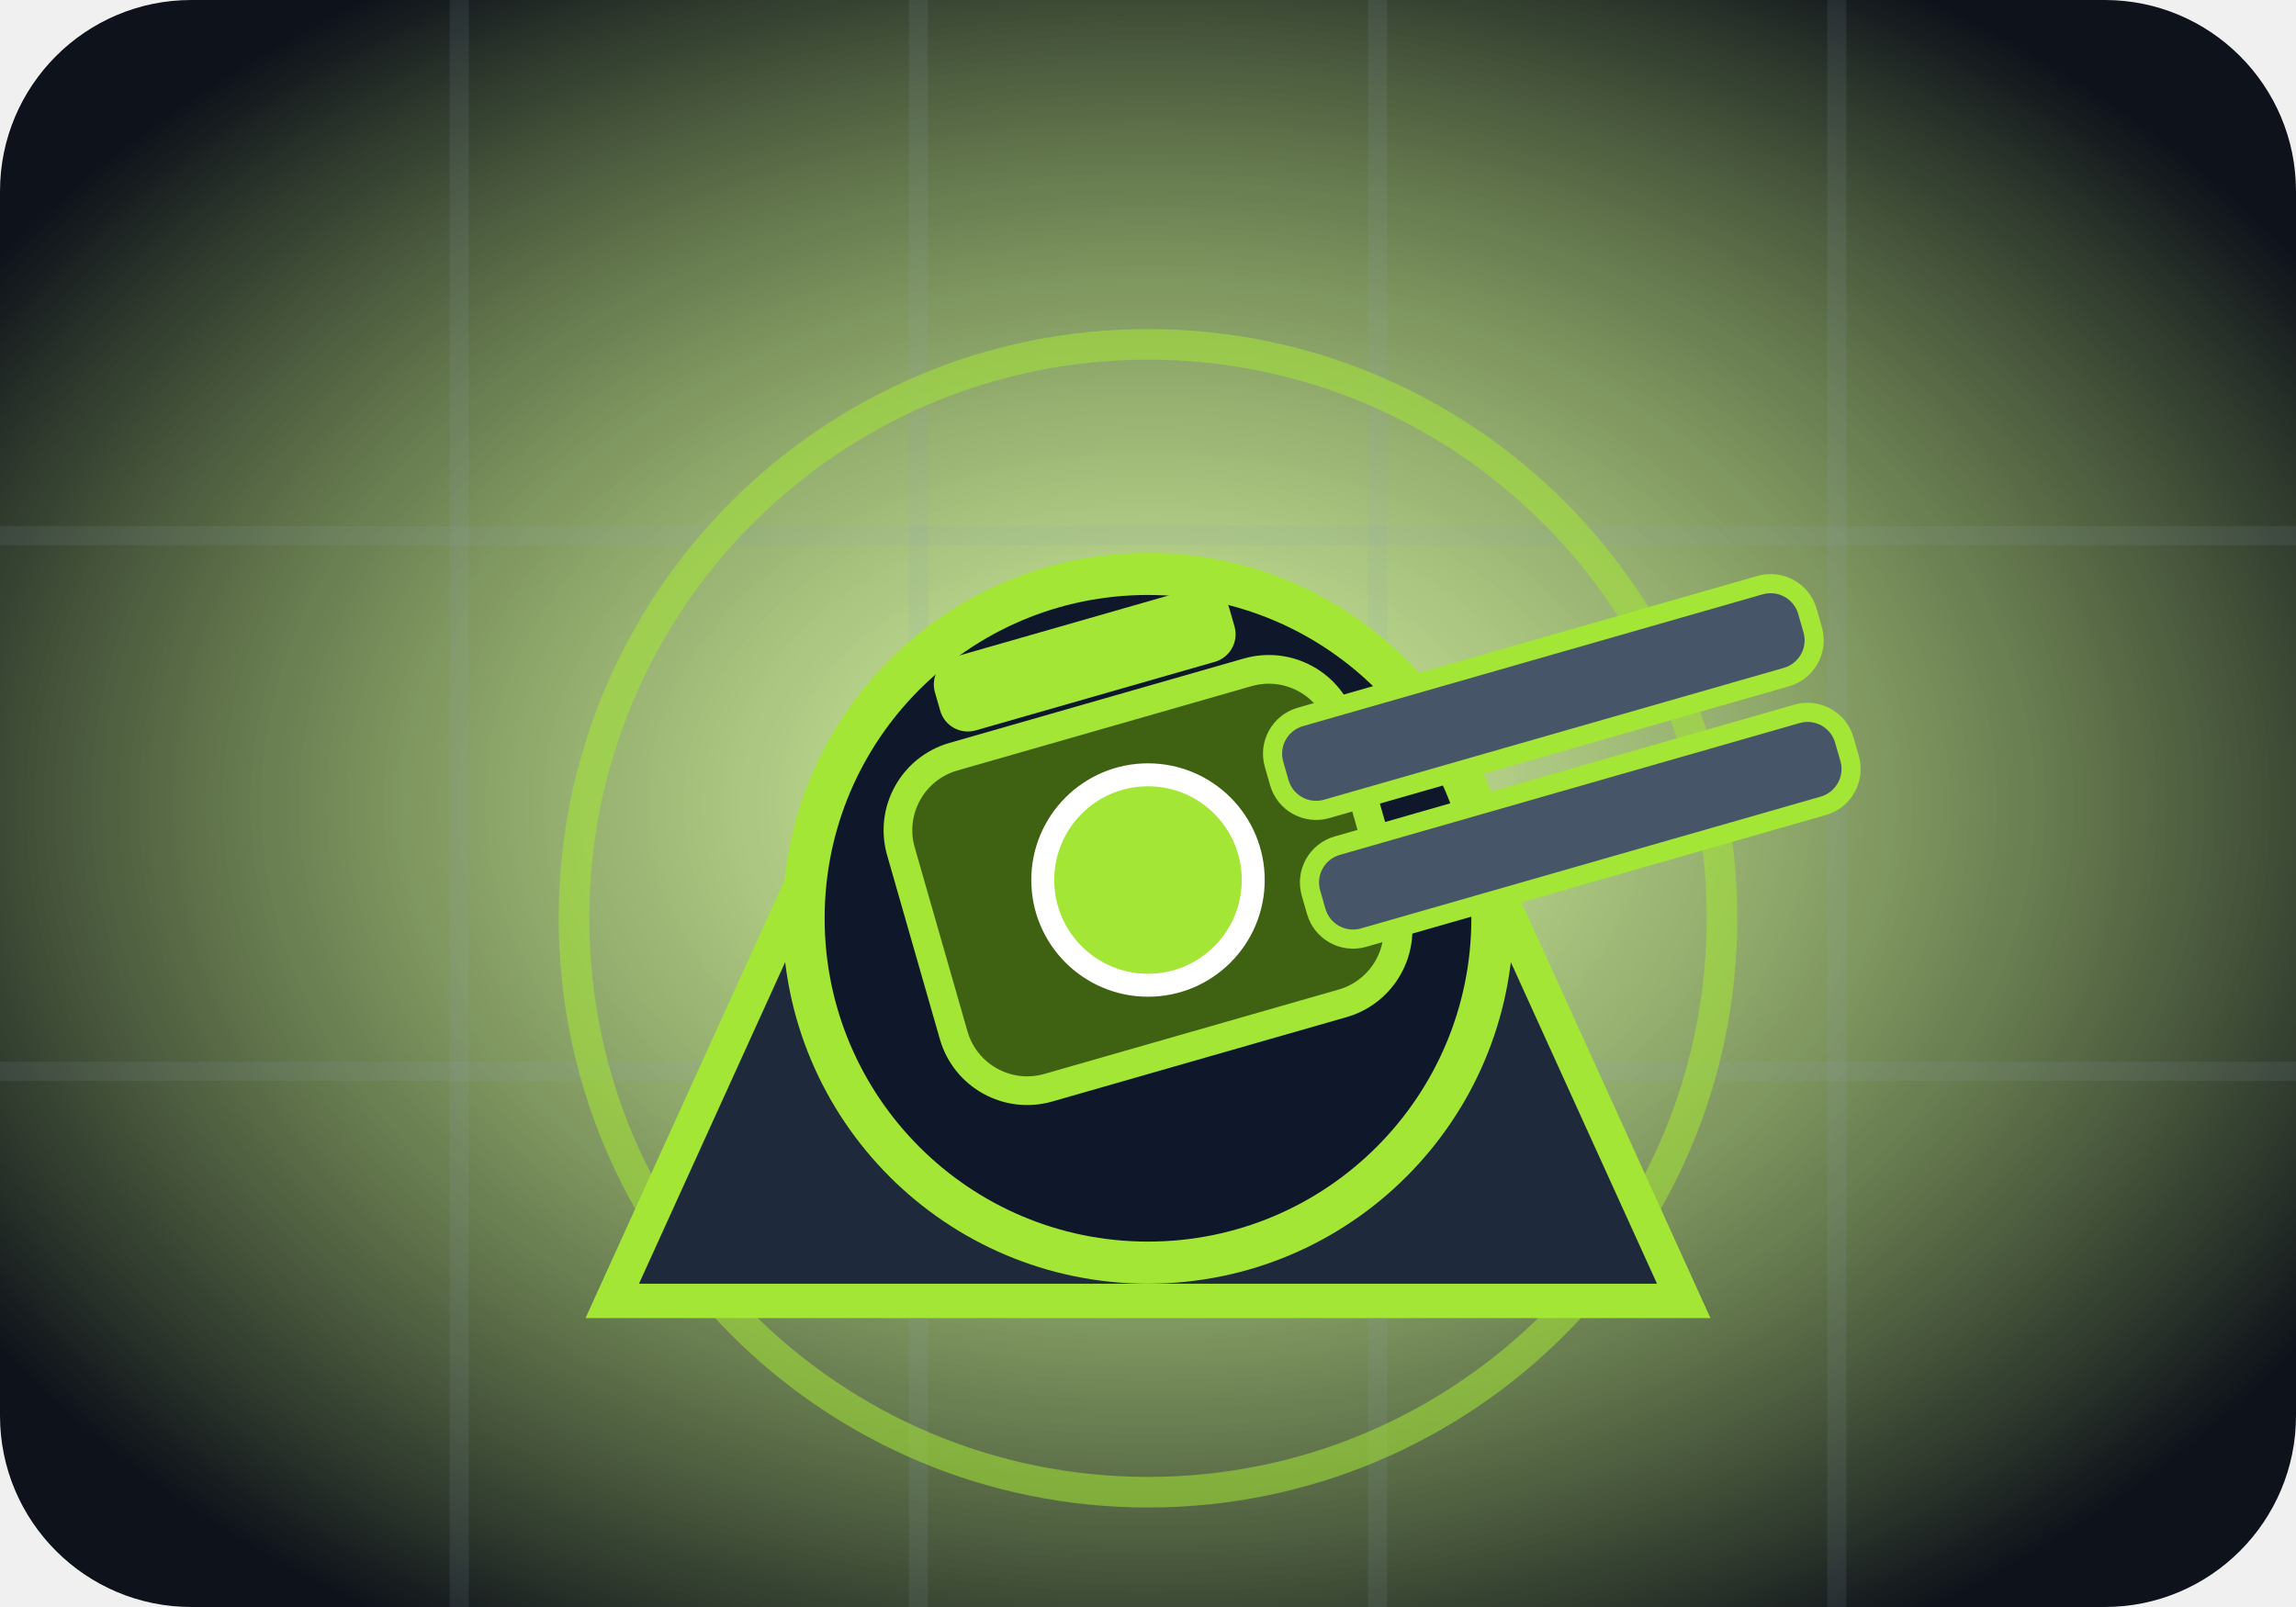
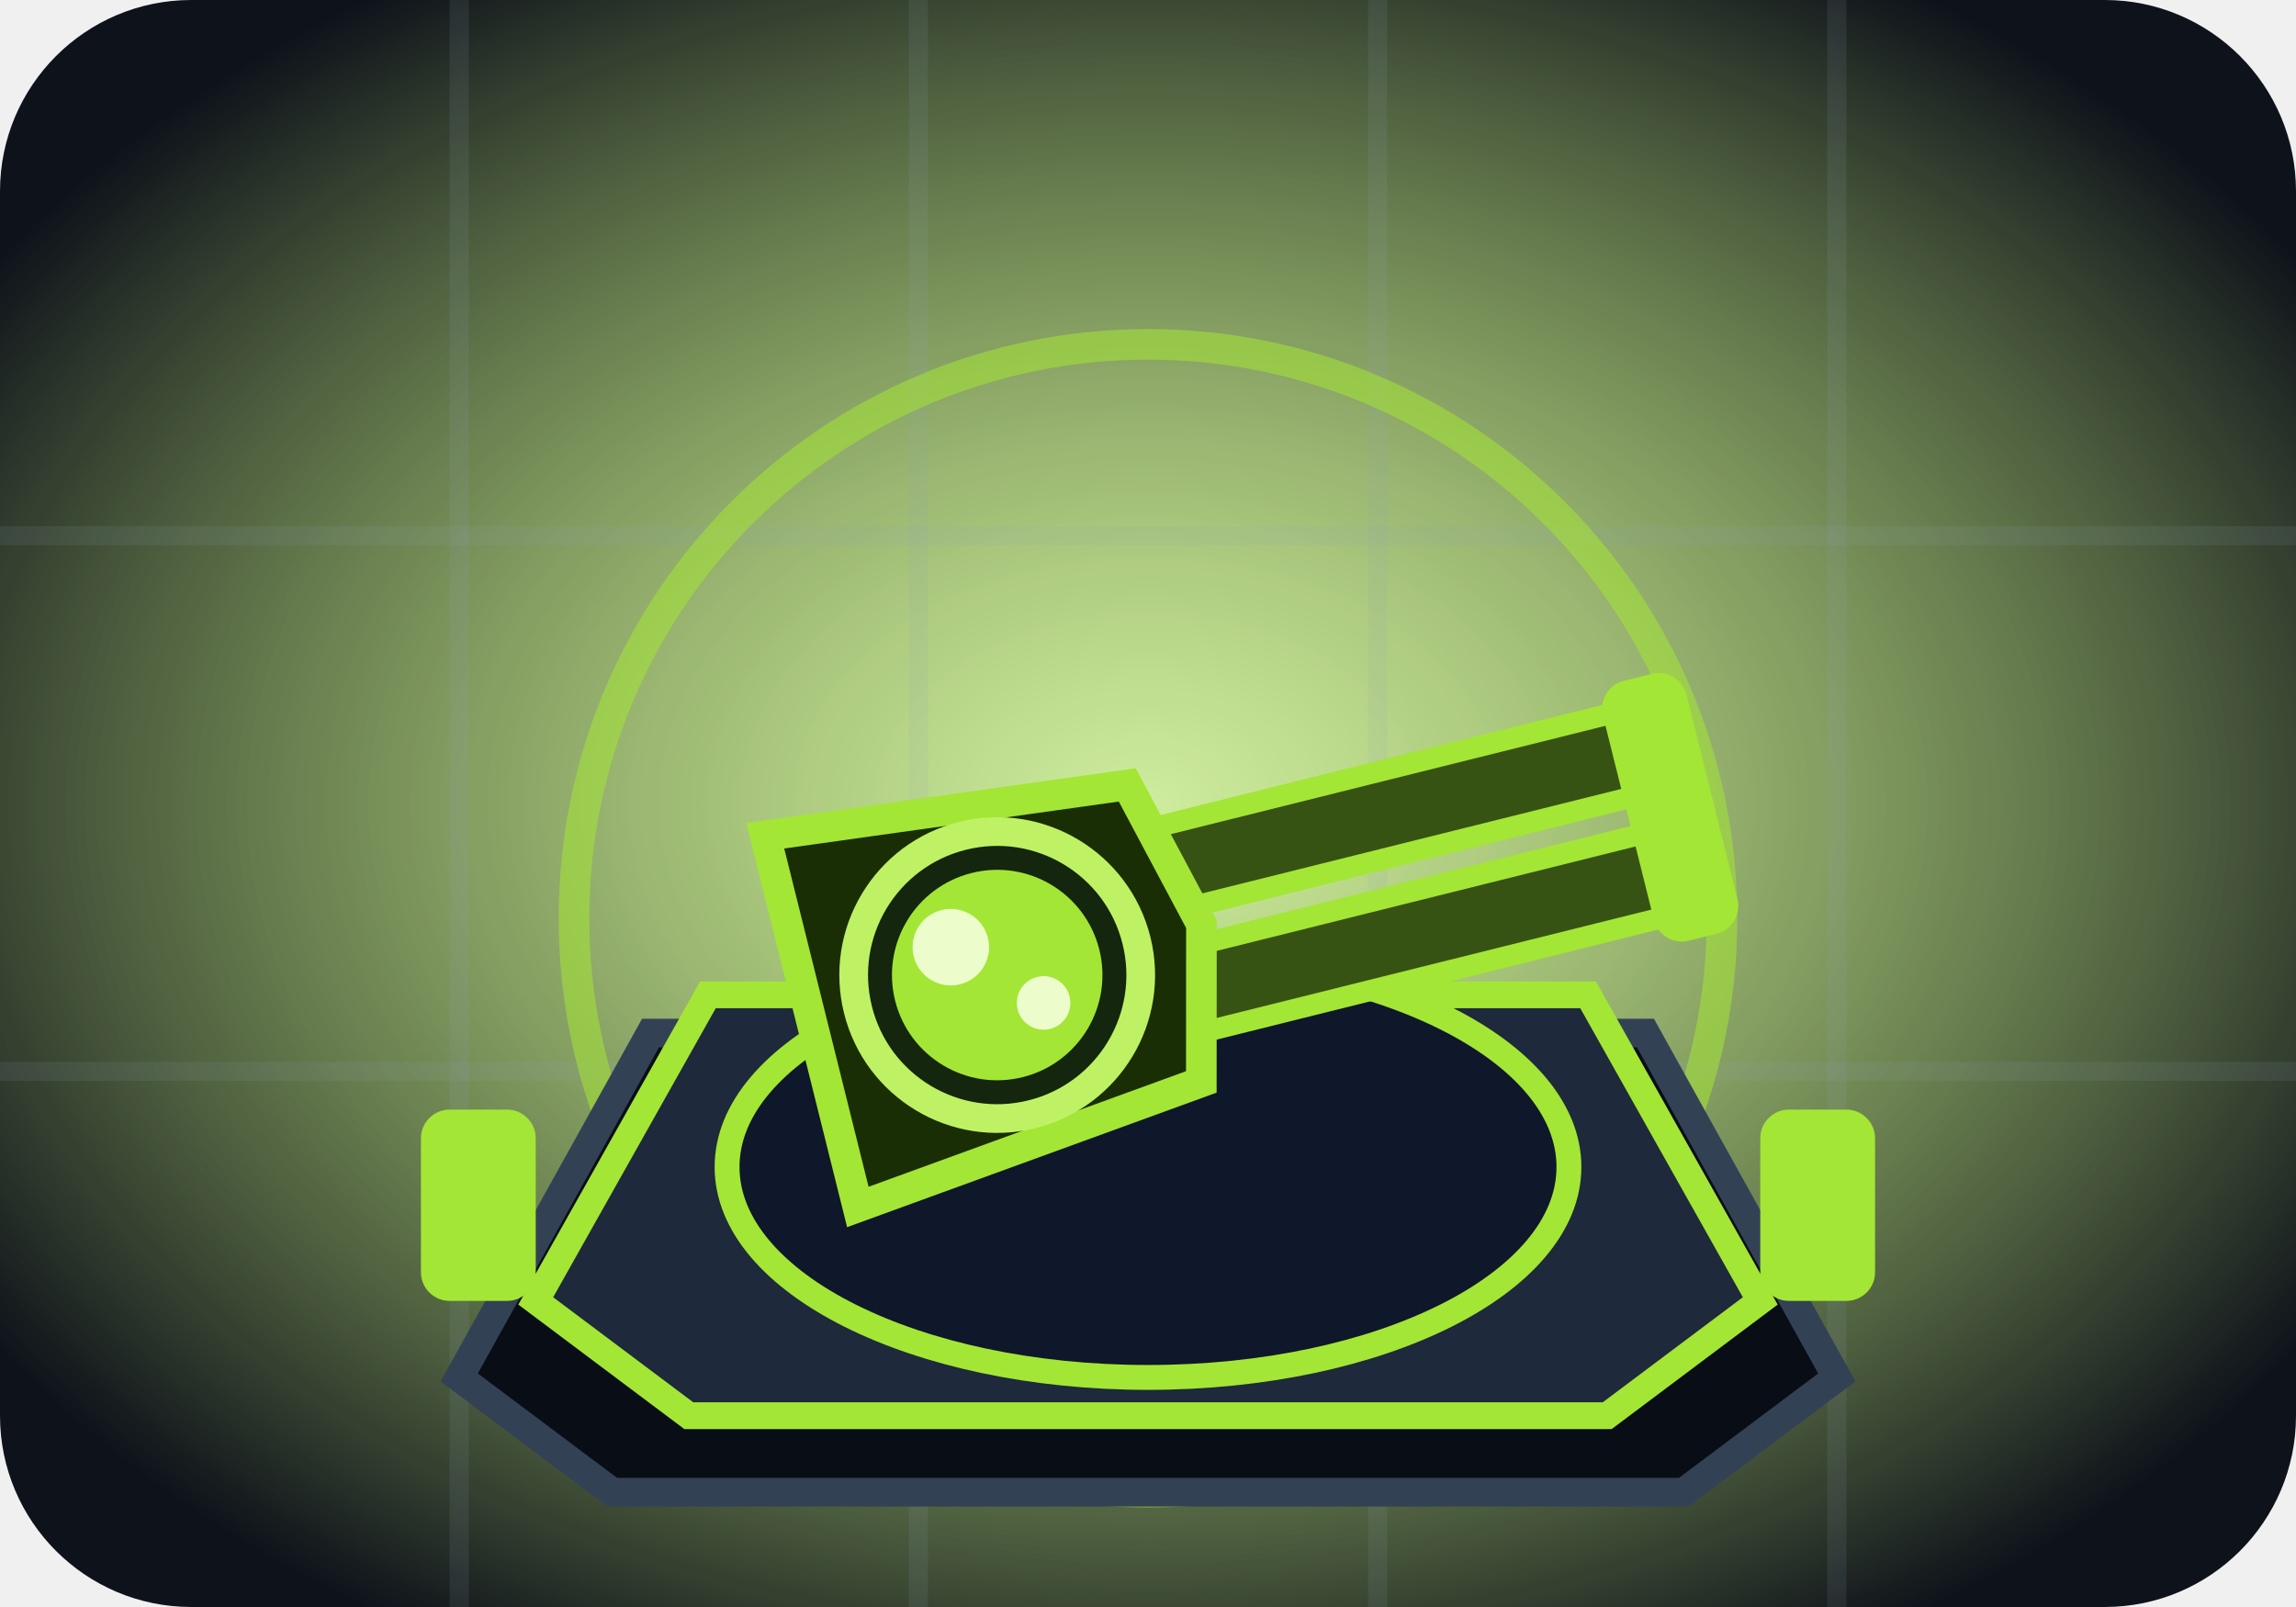
<svg xmlns="http://www.w3.org/2000/svg" viewBox="0 0 120 84" width="120" height="84">
  <defs>
    <radialGradient id="bg_poison_2" cx="50%" cy="50%" r="60%">
-       <stop offset="0%" stop-color="#a3e635" stop-opacity="0.4" />
+       <stop offset="0%" stop-color="#a3e635" stop-opacity="0.44" />
      <stop offset="100%" stop-color="#090d16" stop-opacity="0.98" />
    </radialGradient>
  </defs>
  <rect width="120" height="84" rx="10" fill="url(#bg_poison_2)" />
  <g stroke="rgba(148,163,184,0.12)" stroke-width="1">
    <line x1="24" y1="0" x2="24" y2="84" />
    <line x1="48" y1="0" x2="48" y2="84" />
    <line x1="72" y1="0" x2="72" y2="84" />
    <line x1="96" y1="0" x2="96" y2="84" />
    <line x1="0" y1="28" x2="120" y2="28" />
    <line x1="0" y1="56" x2="120" y2="56" />
  </g>
  <circle cx="60" cy="48" r="30" fill="none" stroke="#a3e635" stroke-width="1.6" stroke-opacity="0.55" stroke-dasharray="none" />
-   <polygon points="32,68 42,46 78,46 88,68" fill="#1e293b" stroke="#a3e635" stroke-width="1.8" />
-   <circle cx="60" cy="48" r="18" fill="#0f172a" stroke="#a3e635" stroke-width="2.2" />
-   <g transform="translate(60,46) rotate(-16)">
-     <rect x="-12" y="-9" width="24" height="18" rx="4" fill="#3f6212" stroke="#a3e635" stroke-width="1.5" />
-     <rect x="8" y="-6" width="29" height="5" rx="2" fill="#475569" stroke="#a3e635" stroke-width="1" />
-     <rect x="8" y="1" width="29" height="5" rx="2" fill="#475569" stroke="#a3e635" stroke-width="1" />
-     <rect x="-8" y="-14" width="16" height="4" rx="1.5" fill="#a3e635" />
+   <polygon points="24,72 34,54 86,54 96,72 88,78 32,78" fill="#090d16" stroke="#334155" stroke-width="1.5" />
+   <polygon points="28,68 37,52 83,52 92,68 84,74 36,74" fill="#1e293b" stroke="#a3e635" stroke-width="1.4" />
+   <ellipse cx="60" cy="61" rx="22" ry="11" fill="#0f172a" stroke="#a3e635" stroke-width="1.3" />
+   <rect x="22" y="58" width="6" height="10" rx="1.5" fill="#a3e635" />
+   <rect x="92" y="58" width="6" height="10" rx="1.5" fill="#a3e635" />
+   <g transform="translate(56,50) rotate(-14)">
+     <rect x="4" y="-5.5" width="28" height="4.5" rx="1.5" fill="#365314" stroke="#a3e635" stroke-width="1.1" />
+     <rect x="4" y="1" width="28" height="4.5" rx="1.5" fill="#365314" stroke="#a3e635" stroke-width="1.1" />
+     <rect x="30" y="-7" width="4.5" height="14" rx="1.5" fill="#a3e635" />
+     <polygon points="-14,-10 5,-8 7,0 5,8 -14,10" fill="#1a2e05" stroke="#a3e635" stroke-width="1.6" />
+     <circle cx="-4" cy="0" r="7.5" fill="#14260d" stroke="#bef264" stroke-width="1.5" />
+     <circle cx="-4" cy="0" r="5.5" fill="#a3e635" />
+     <circle cx="-6" cy="-2" r="2" fill="#ecfccb" />
+     <circle cx="-2" cy="2" r="1.4" fill="#ecfccb" />
  </g>
-   <circle cx="60" cy="46" r="5.5" fill="#a3e635" stroke="#ffffff" stroke-width="1.2" />
</svg>
